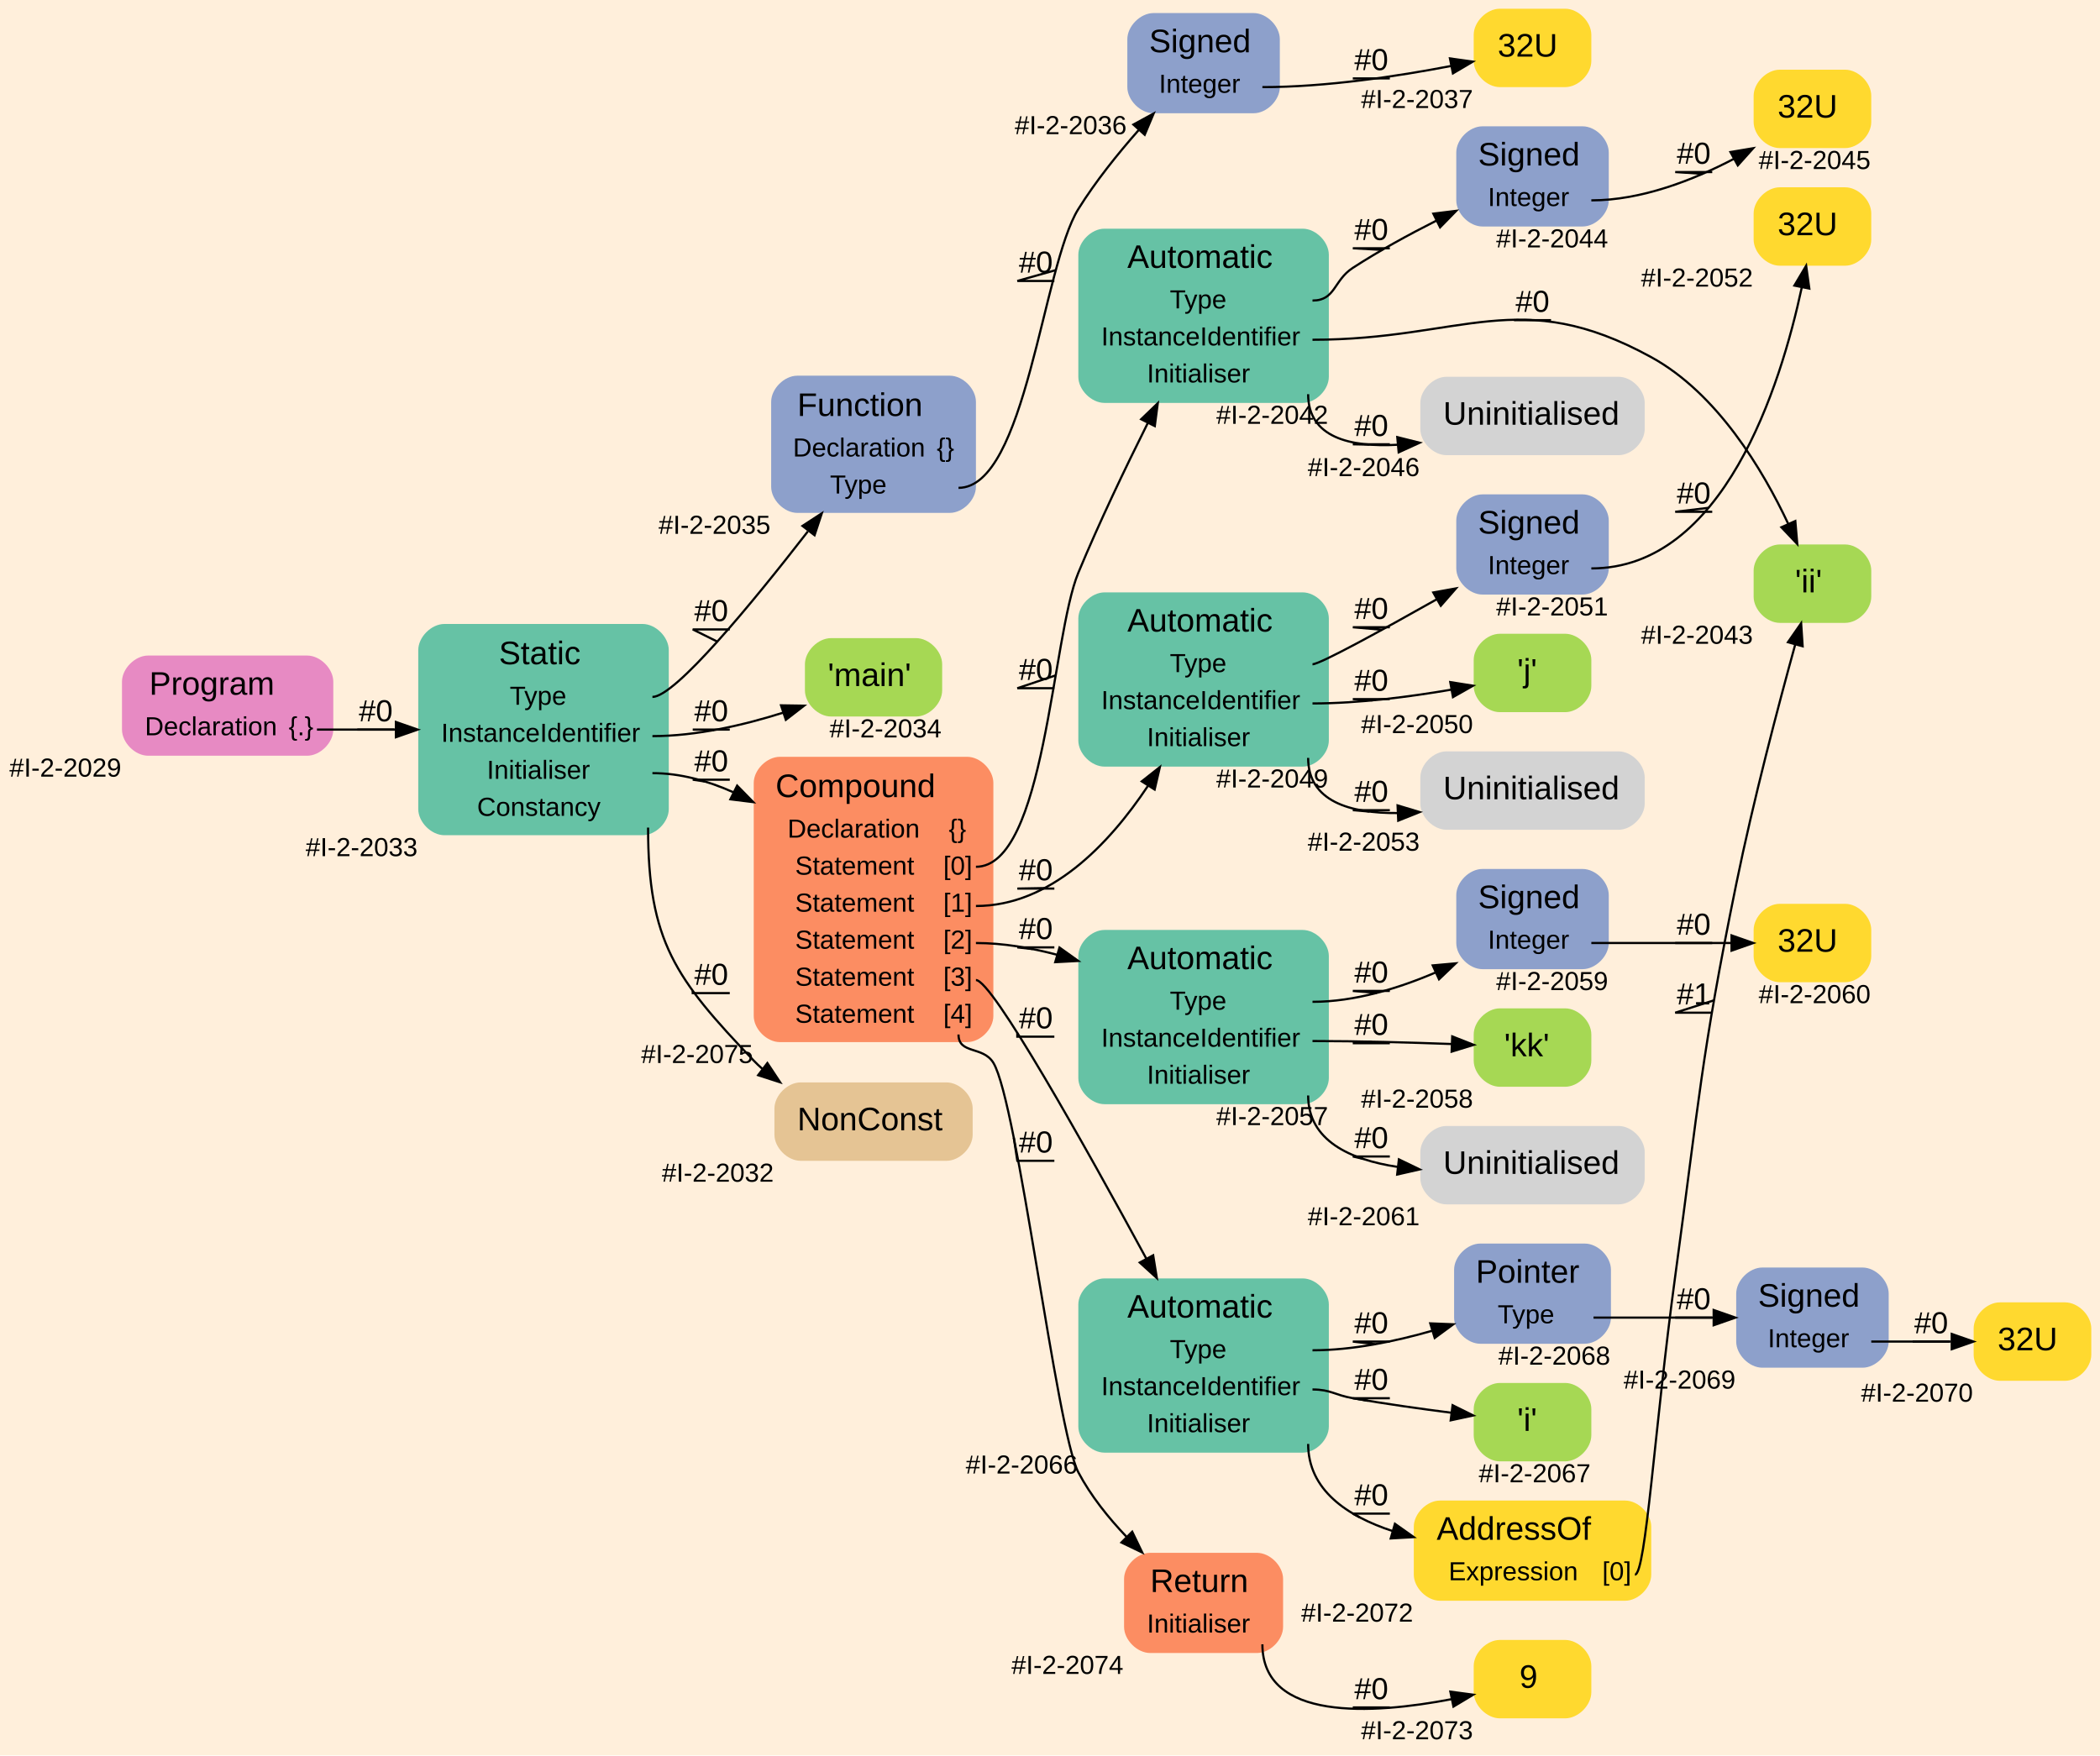
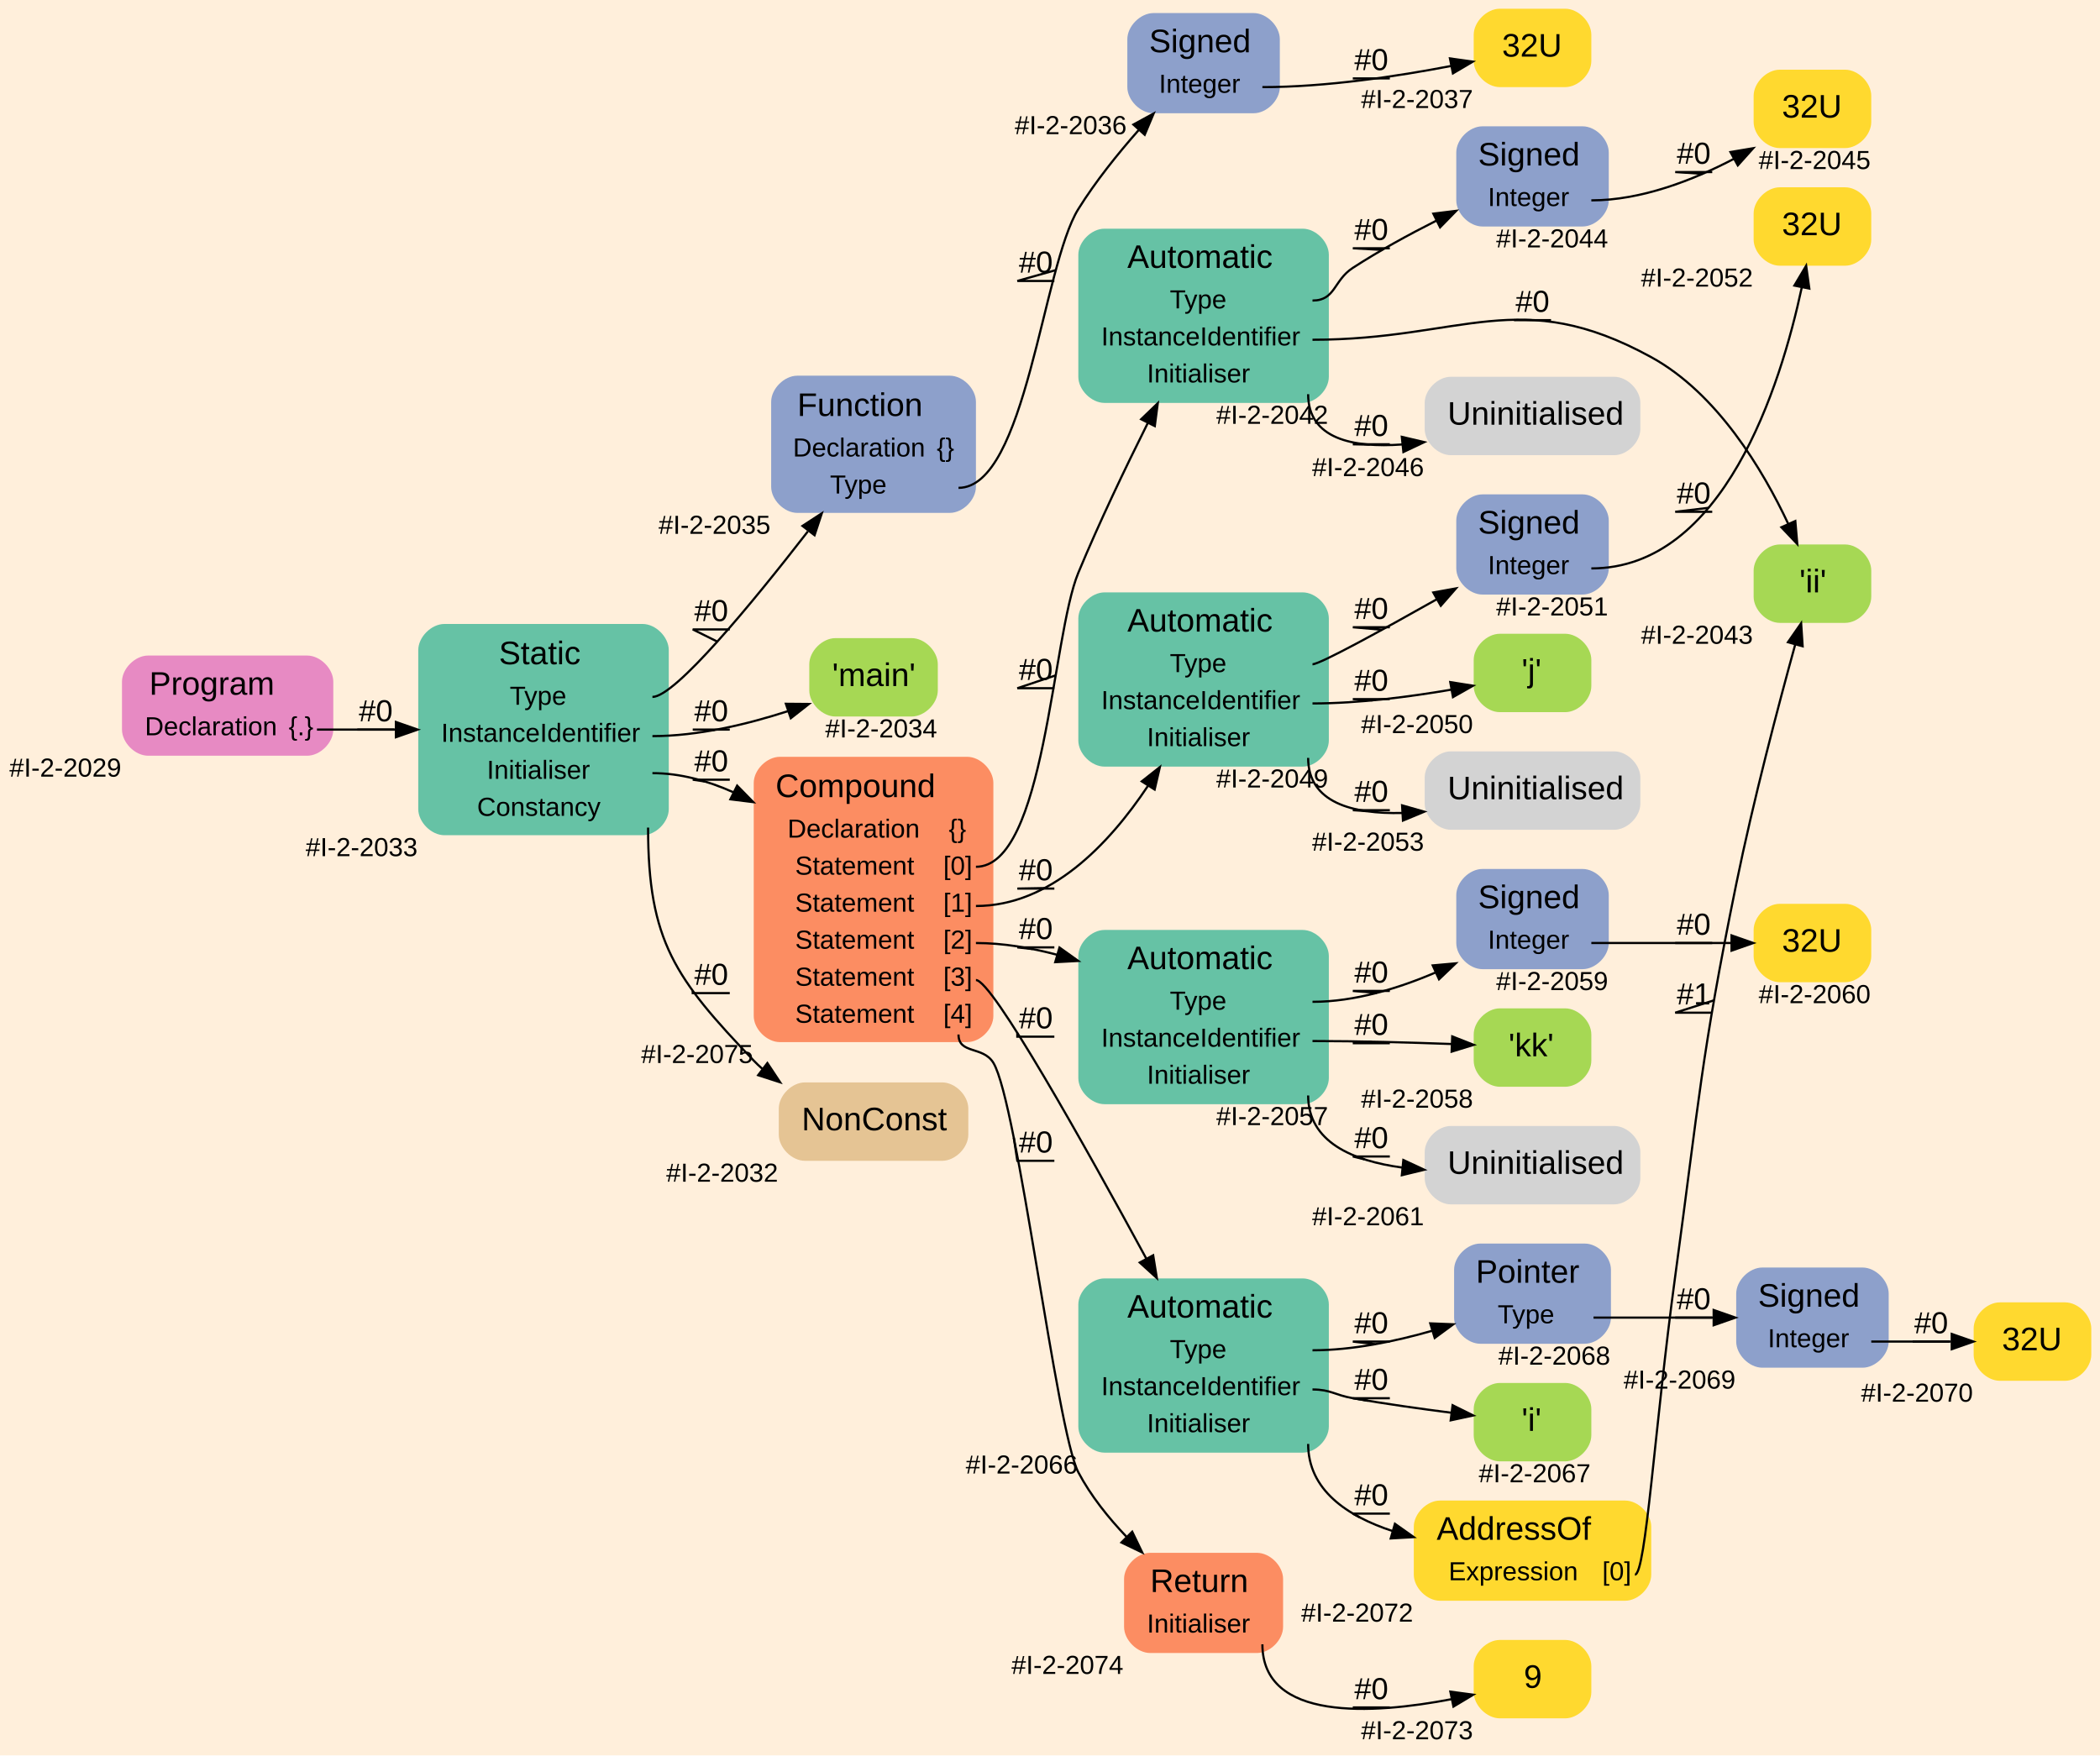
<svg xmlns="http://www.w3.org/2000/svg" width="964pt" height="806pt" viewBox="0.00 0.00 964.00 806.00">
  <g id="graph0" class="graph" transform="scale(1 1) rotate(0) translate(4 802)">
    <polygon fill="#ffefdb" stroke="transparent" points="-4,4 -4,-802 960,-802 960,4 -4,4" />
    <g id="node1" class="node">
      <path fill="#e78ac3" stroke="transparent" d="M137,-501C137,-501 64,-501 64,-501 58,-501 52,-495 52,-489 52,-489 52,-467 52,-467 52,-461 58,-455 64,-455 64,-455 137,-455 137,-455 143,-455 149,-461 149,-467 149,-467 149,-489 149,-489 149,-495 143,-501 137,-501" />
      <text text-anchor="start" x="64.5" y="-483" font-family="Arial" font-size="15.00" fill="#000000">Program</text>
      <text text-anchor="start" x="62.5" y="-464.4" font-family="Arial" font-size="12.00" fill="#000000">Declaration</text>
      <text text-anchor="start" x="128.5" y="-464.4" font-family="Arial" font-size="12.00" fill="#000000">{.}</text>
      <text text-anchor="middle" x="26" y="-445.4" font-family="Arial" font-size="12.00" fill="#000000">#I-2-2029</text>
    </g>
    <g id="node2" class="node">
      <path fill="#66c2a5" stroke="transparent" d="M291,-515.5C291,-515.5 200,-515.5 200,-515.5 194,-515.5 188,-509.5 188,-503.5 188,-503.5 188,-430.5 188,-430.5 188,-424.5 194,-418.5 200,-418.5 200,-418.5 291,-418.5 291,-418.5 297,-418.5 303,-424.5 303,-430.5 303,-430.5 303,-503.5 303,-503.5 303,-509.5 297,-515.5 291,-515.5" />
      <text text-anchor="start" x="225" y="-497" font-family="Arial" font-size="15.00" fill="#000000">Static</text>
      <text text-anchor="start" x="230" y="-478.4" font-family="Arial" font-size="12.00" fill="#000000">Type</text>
      <text text-anchor="start" x="198.5" y="-461.4" font-family="Arial" font-size="12.00" fill="#000000">InstanceIdentifier</text>
      <text text-anchor="start" x="219.5" y="-444.4" font-family="Arial" font-size="12.00" fill="#000000">Initialiser</text>
      <text text-anchor="start" x="215" y="-427.4" font-family="Arial" font-size="12.00" fill="#000000">Constancy</text>
      <text text-anchor="middle" x="162" y="-408.9" font-family="Arial" font-size="12.00" fill="#000000">#I-2-2033</text>
    </g>
    <g id="edge1" class="edge">
      <path fill="none" stroke="#000000" d="M141.5,-467C153.208,-467 165.657,-467 177.721,-467" />
      <polygon fill="#000000" stroke="#000000" points="177.739,-470.5 187.739,-467 177.739,-463.5 177.739,-470.5" />
      <text text-anchor="middle" x="168.5" y="-470.8" font-family="Arial" font-size="14.00" fill="#000000">#0</text>
      <polyline fill="none" stroke="#000000" points="177,-467 160,-467 168.333,-467 " />
    </g>
    <g id="node3" class="node">
      <path fill="#8da0cb" stroke="transparent" d="M432,-629.5C432,-629.5 362,-629.5 362,-629.5 356,-629.5 350,-623.5 350,-617.5 350,-617.5 350,-578.5 350,-578.5 350,-572.5 356,-566.5 362,-566.5 362,-566.5 432,-566.5 432,-566.5 438,-566.5 444,-572.5 444,-578.5 444,-578.5 444,-617.5 444,-617.5 444,-623.5 438,-629.5 432,-629.5" />
      <text text-anchor="start" x="362" y="-611" font-family="Arial" font-size="15.00" fill="#000000">Function</text>
      <text text-anchor="start" x="360" y="-592.4" font-family="Arial" font-size="12.00" fill="#000000">Declaration</text>
      <text text-anchor="start" x="426" y="-592.4" font-family="Arial" font-size="12.00" fill="#000000">{}</text>
      <text text-anchor="start" x="377" y="-575.4" font-family="Arial" font-size="12.00" fill="#000000">Type</text>
      <text text-anchor="middle" x="324" y="-556.9" font-family="Arial" font-size="12.00" fill="#000000">#I-2-2035</text>
    </g>
    <g id="edge2" class="edge">
      <path fill="none" stroke="#000000" d="M295.5,-482C305.861,-482 340.835,-524.456 366.849,-557.998" />
      <polygon fill="#000000" stroke="#000000" points="364.372,-560.519 373.249,-566.303 369.917,-556.245 364.372,-560.519" />
      <text text-anchor="middle" x="322.5" y="-516.8" font-family="Arial" font-size="14.00" fill="#000000">#0</text>
      <polyline fill="none" stroke="#000000" points="331,-513 314,-513 325.285,-507.399 " />
    </g>
    <g id="node6" class="node">
-       <path fill="#a6d854" stroke="transparent" d="M416.5,-509C416.5,-509 377.5,-509 377.5,-509 371.5,-509 365.5,-503 365.5,-497 365.5,-497 365.5,-485 365.5,-485 365.5,-479 371.5,-473 377.5,-473 377.5,-473 416.5,-473 416.5,-473 422.5,-473 428.5,-479 428.5,-485 428.5,-485 428.5,-497 428.5,-497 428.5,-503 422.5,-509 416.5,-509" />
-       <text text-anchor="start" x="376" y="-487" font-family="Arial" font-size="15.00" fill="#000000">'main'</text>
-       <text text-anchor="middle" x="402.5" y="-463.4" font-family="Arial" font-size="12.00" fill="#000000">#I-2-2034</text>
+       <path fill="#a6d854" stroke="transparent" d="M414.5,-509C414.5,-509 379.5,-509 379.5,-509 373.5,-509 367.5,-503 367.5,-497 367.5,-497 367.5,-485 367.5,-485 367.5,-479 373.5,-473 379.5,-473 379.5,-473 414.5,-473 414.5,-473 420.5,-473 426.5,-479 426.5,-485 426.5,-485 426.5,-497 426.5,-497 426.5,-503 420.5,-509 414.5,-509" />
+       <text text-anchor="start" x="378" y="-487" font-family="Arial" font-size="15.00" fill="#000000">'main'</text>
+       <text text-anchor="middle" x="400.5" y="-463.4" font-family="Arial" font-size="12.00" fill="#000000">#I-2-2034</text>
    </g>
    <g id="edge3" class="edge">
-       <path fill="none" stroke="#000000" d="M295.5,-464C315.655,-464 337.327,-469.033 355.449,-474.753" />
-       <polygon fill="#000000" stroke="#000000" points="354.526,-478.135 365.119,-477.974 356.738,-471.494 354.526,-478.135" />
+       <path fill="none" stroke="#000000" d="M295.5,-464C316.521,-464 339.192,-469.475 357.765,-475.495" />
+       <polygon fill="#000000" stroke="#000000" points="356.754,-478.848 367.348,-478.764 359.014,-472.223 356.754,-478.848" />
      <text text-anchor="middle" x="322.5" y="-470.8" font-family="Arial" font-size="14.00" fill="#000000">#0</text>
-       <polyline fill="none" stroke="#000000" points="331,-467 314,-467 323.841,-466.783 " />
+       <polyline fill="none" stroke="#000000" points="331,-467 314,-467 324.057,-466.822 " />
    </g>
    <g id="node7" class="node">
      <path fill="#fc8d62" stroke="transparent" d="M440,-454.5C440,-454.5 354,-454.5 354,-454.5 348,-454.5 342,-448.5 342,-442.5 342,-442.5 342,-335.5 342,-335.5 342,-329.5 348,-323.5 354,-323.5 354,-323.5 440,-323.5 440,-323.5 446,-323.5 452,-329.5 452,-335.5 452,-335.5 452,-442.5 452,-442.5 452,-448.5 446,-454.5 440,-454.5" />
      <text text-anchor="start" x="352" y="-436" font-family="Arial" font-size="15.00" fill="#000000">Compound</text>
      <text text-anchor="start" x="357.5" y="-417.4" font-family="Arial" font-size="12.00" fill="#000000">Declaration</text>
      <text text-anchor="start" x="431.5" y="-417.4" font-family="Arial" font-size="12.00" fill="#000000">{}</text>
      <text text-anchor="start" x="361" y="-400.4" font-family="Arial" font-size="12.00" fill="#000000">Statement</text>
      <text text-anchor="start" x="429" y="-400.4" font-family="Arial" font-size="12.00" fill="#000000">[0]</text>
      <text text-anchor="start" x="361" y="-383.4" font-family="Arial" font-size="12.00" fill="#000000">Statement</text>
      <text text-anchor="start" x="429" y="-383.4" font-family="Arial" font-size="12.00" fill="#000000">[1]</text>
      <text text-anchor="start" x="361" y="-366.4" font-family="Arial" font-size="12.00" fill="#000000">Statement</text>
      <text text-anchor="start" x="429" y="-366.4" font-family="Arial" font-size="12.00" fill="#000000">[2]</text>
      <text text-anchor="start" x="361" y="-349.4" font-family="Arial" font-size="12.00" fill="#000000">Statement</text>
      <text text-anchor="start" x="429" y="-349.4" font-family="Arial" font-size="12.00" fill="#000000">[3]</text>
      <text text-anchor="start" x="361" y="-332.4" font-family="Arial" font-size="12.00" fill="#000000">Statement</text>
      <text text-anchor="start" x="429" y="-332.4" font-family="Arial" font-size="12.00" fill="#000000">[4]</text>
      <text text-anchor="middle" x="316" y="-313.9" font-family="Arial" font-size="12.00" fill="#000000">#I-2-2075</text>
    </g>
    <g id="edge4" class="edge">
      <path fill="none" stroke="#000000" d="M295.5,-447C308.231,-447 320.818,-443.517 332.566,-438.259" />
      <polygon fill="#000000" stroke="#000000" points="334.384,-441.265 341.795,-433.694 331.28,-434.99 334.384,-441.265" />
      <text text-anchor="middle" x="322.5" y="-447.8" font-family="Arial" font-size="14.00" fill="#000000">#0</text>
      <polyline fill="none" stroke="#000000" points="331,-444 314,-444 319.608,-443.161 " />
    </g>
    <g id="node31" class="node">
-       <path fill="#e5c494" stroke="transparent" d="M430.5,-305C430.5,-305 363.5,-305 363.5,-305 357.5,-305 351.5,-299 351.5,-293 351.5,-293 351.5,-281 351.5,-281 351.5,-275 357.5,-269 363.5,-269 363.5,-269 430.5,-269 430.5,-269 436.5,-269 442.5,-275 442.5,-281 442.5,-281 442.5,-293 442.5,-293 442.5,-299 436.5,-305 430.5,-305" />
-       <text text-anchor="start" x="362" y="-283" font-family="Arial" font-size="15.00" fill="#000000">NonConst</text>
-       <text text-anchor="middle" x="325.5" y="-259.4" font-family="Arial" font-size="12.00" fill="#000000">#I-2-2032</text>
+       <path fill="#e5c494" stroke="transparent" d="M428.5,-305C428.5,-305 365.5,-305 365.5,-305 359.5,-305 353.5,-299 353.5,-293 353.5,-293 353.5,-281 353.5,-281 353.5,-275 359.5,-269 365.5,-269 365.5,-269 428.5,-269 428.5,-269 434.5,-269 440.5,-275 440.5,-281 440.5,-281 440.5,-293 440.5,-293 440.5,-299 434.5,-305 428.5,-305" />
+       <text text-anchor="start" x="364" y="-283" font-family="Arial" font-size="15.00" fill="#000000">NonConst</text>
+       <text text-anchor="middle" x="327.5" y="-259.4" font-family="Arial" font-size="12.00" fill="#000000">#I-2-2032</text>
    </g>
    <g id="edge5" class="edge">
      <path fill="none" stroke="#000000" d="M293.5,-422C293.5,-369.787 305.926,-352.747 342,-315 343.221,-313.722 344.514,-312.492 345.863,-311.31" />
      <polygon fill="#000000" stroke="#000000" points="348.261,-313.884 354.113,-305.052 344.031,-308.307 348.261,-313.884" />
      <text text-anchor="middle" x="322.5" y="-349.8" font-family="Arial" font-size="14.00" fill="#000000">#0</text>
      <polyline fill="none" stroke="#000000" points="331,-346 314,-346 313.987,-347.089 " />
    </g>
    <g id="node4" class="node">
      <path fill="#8da0cb" stroke="transparent" d="M571.5,-796C571.5,-796 525.5,-796 525.5,-796 519.5,-796 513.5,-790 513.5,-784 513.5,-784 513.5,-762 513.5,-762 513.5,-756 519.5,-750 525.5,-750 525.5,-750 571.5,-750 571.5,-750 577.5,-750 583.5,-756 583.5,-762 583.5,-762 583.5,-784 583.5,-784 583.5,-790 577.5,-796 571.5,-796" />
      <text text-anchor="start" x="523.5" y="-778" font-family="Arial" font-size="15.00" fill="#000000">Signed</text>
      <text text-anchor="start" x="528" y="-759.4" font-family="Arial" font-size="12.00" fill="#000000">Integer</text>
      <text text-anchor="middle" x="487.5" y="-740.4" font-family="Arial" font-size="12.00" fill="#000000">#I-2-2036</text>
    </g>
    <g id="edge6" class="edge">
      <path fill="none" stroke="#000000" d="M436,-578C466.959,-578 474.62,-679.729 491,-706 498.897,-718.664 509.104,-731.388 518.723,-742.293" />
      <polygon fill="#000000" stroke="#000000" points="516.28,-744.81 525.581,-749.885 521.475,-740.118 516.28,-744.81" />
      <text text-anchor="middle" x="471.5" y="-676.8" font-family="Arial" font-size="14.00" fill="#000000">#0</text>
      <polyline fill="none" stroke="#000000" points="480,-673 463,-673 480.672,-677.981 " />
    </g>
    <g id="node5" class="node">
      <path fill="#ffd92f" stroke="transparent" d="M714.5,-798C714.5,-798 684.5,-798 684.5,-798 678.5,-798 672.5,-792 672.5,-786 672.5,-786 672.5,-774 672.5,-774 672.5,-768 678.5,-762 684.5,-762 684.5,-762 714.5,-762 714.5,-762 720.5,-762 726.5,-768 726.5,-774 726.5,-774 726.5,-786 726.5,-786 726.5,-792 720.5,-798 714.5,-798" />
-       <text text-anchor="start" x="683.5" y="-776" font-family="Arial" font-size="15.00" fill="#000000">32U</text>
+       <text text-anchor="start" x="685.5" y="-776" font-family="Arial" font-size="15.00" fill="#000000">32U</text>
      <text text-anchor="middle" x="646.5" y="-752.4" font-family="Arial" font-size="12.00" fill="#000000">#I-2-2037</text>
    </g>
    <g id="edge7" class="edge">
      <path fill="none" stroke="#000000" d="M575.5,-762C604.813,-762 637.623,-766.987 662.127,-771.711" />
      <polygon fill="#000000" stroke="#000000" points="661.593,-775.174 672.086,-773.705 662.967,-768.31 661.593,-775.174" />
      <text text-anchor="middle" x="625.5" y="-769.8" font-family="Arial" font-size="14.00" fill="#000000">#0</text>
      <polyline fill="none" stroke="#000000" points="634,-766 617,-766 626.875,-765.892 " />
    </g>
    <g id="node8" class="node">
      <path fill="#66c2a5" stroke="transparent" d="M594,-697C594,-697 503,-697 503,-697 497,-697 491,-691 491,-685 491,-685 491,-629 491,-629 491,-623 497,-617 503,-617 503,-617 594,-617 594,-617 600,-617 606,-623 606,-629 606,-629 606,-685 606,-685 606,-691 600,-697 594,-697" />
      <text text-anchor="start" x="513.5" y="-679" font-family="Arial" font-size="15.00" fill="#000000">Automatic</text>
      <text text-anchor="start" x="533" y="-660.4" font-family="Arial" font-size="12.00" fill="#000000">Type</text>
      <text text-anchor="start" x="501.5" y="-643.4" font-family="Arial" font-size="12.00" fill="#000000">InstanceIdentifier</text>
      <text text-anchor="start" x="522.5" y="-626.4" font-family="Arial" font-size="12.00" fill="#000000">Initialiser</text>
      <text text-anchor="middle" x="580" y="-607.4" font-family="Arial" font-size="12.00" fill="#000000">#I-2-2042</text>
    </g>
    <g id="edge8" class="edge">
      <path fill="none" stroke="#000000" d="M444,-404C475.766,-404 478.799,-509.671 491,-539 500.569,-562.002 512.451,-586.878 522.926,-607.832" />
      <polygon fill="#000000" stroke="#000000" points="519.848,-609.501 527.472,-616.858 526.1,-606.352 519.848,-609.501" />
      <text text-anchor="middle" x="471.5" y="-489.8" font-family="Arial" font-size="14.00" fill="#000000">#0</text>
      <polyline fill="none" stroke="#000000" points="480,-486 463,-486 480.612,-491.901 " />
    </g>
    <g id="node13" class="node">
      <path fill="#66c2a5" stroke="transparent" d="M594,-530C594,-530 503,-530 503,-530 497,-530 491,-524 491,-518 491,-518 491,-462 491,-462 491,-456 497,-450 503,-450 503,-450 594,-450 594,-450 600,-450 606,-456 606,-462 606,-462 606,-518 606,-518 606,-524 600,-530 594,-530" />
      <text text-anchor="start" x="513.5" y="-512" font-family="Arial" font-size="15.00" fill="#000000">Automatic</text>
      <text text-anchor="start" x="533" y="-493.4" font-family="Arial" font-size="12.00" fill="#000000">Type</text>
      <text text-anchor="start" x="501.5" y="-476.4" font-family="Arial" font-size="12.00" fill="#000000">InstanceIdentifier</text>
      <text text-anchor="start" x="522.5" y="-459.4" font-family="Arial" font-size="12.00" fill="#000000">Initialiser</text>
      <text text-anchor="middle" x="580" y="-440.4" font-family="Arial" font-size="12.00" fill="#000000">#I-2-2049</text>
    </g>
    <g id="edge9" class="edge">
      <path fill="none" stroke="#000000" d="M444,-386C478.067,-386 504.957,-414.111 522.925,-441.104" />
      <polygon fill="#000000" stroke="#000000" points="520.127,-443.226 528.443,-449.791 526.036,-439.473 520.127,-443.226" />
      <text text-anchor="middle" x="471.5" y="-397.8" font-family="Arial" font-size="14.00" fill="#000000">#0</text>
      <polyline fill="none" stroke="#000000" points="480,-394 463,-394 475.496,-394.227 " />
    </g>
    <g id="node18" class="node">
      <path fill="#66c2a5" stroke="transparent" d="M594,-375C594,-375 503,-375 503,-375 497,-375 491,-369 491,-363 491,-363 491,-307 491,-307 491,-301 497,-295 503,-295 503,-295 594,-295 594,-295 600,-295 606,-301 606,-307 606,-307 606,-363 606,-363 606,-369 600,-375 594,-375" />
      <text text-anchor="start" x="513.5" y="-357" font-family="Arial" font-size="15.00" fill="#000000">Automatic</text>
      <text text-anchor="start" x="533" y="-338.4" font-family="Arial" font-size="12.00" fill="#000000">Type</text>
      <text text-anchor="start" x="501.5" y="-321.4" font-family="Arial" font-size="12.00" fill="#000000">InstanceIdentifier</text>
      <text text-anchor="start" x="522.5" y="-304.4" font-family="Arial" font-size="12.00" fill="#000000">Initialiser</text>
      <text text-anchor="middle" x="580" y="-285.4" font-family="Arial" font-size="12.00" fill="#000000">#I-2-2057</text>
    </g>
    <g id="edge10" class="edge">
      <path fill="none" stroke="#000000" d="M444,-369C456.344,-369 469.124,-366.828 481.331,-363.582" />
      <polygon fill="#000000" stroke="#000000" points="482.358,-366.928 490.978,-360.769 480.399,-360.208 482.358,-366.928" />
      <text text-anchor="middle" x="471.5" y="-370.8" font-family="Arial" font-size="14.00" fill="#000000">#0</text>
      <polyline fill="none" stroke="#000000" points="480,-367 463,-367 470.042,-366.219 " />
    </g>
    <g id="node23" class="node">
      <path fill="#66c2a5" stroke="transparent" d="M594,-215C594,-215 503,-215 503,-215 497,-215 491,-209 491,-203 491,-203 491,-147 491,-147 491,-141 497,-135 503,-135 503,-135 594,-135 594,-135 600,-135 606,-141 606,-147 606,-147 606,-203 606,-203 606,-209 600,-215 594,-215" />
      <text text-anchor="start" x="513.5" y="-197" font-family="Arial" font-size="15.00" fill="#000000">Automatic</text>
      <text text-anchor="start" x="533" y="-178.4" font-family="Arial" font-size="12.00" fill="#000000">Type</text>
      <text text-anchor="start" x="501.5" y="-161.4" font-family="Arial" font-size="12.00" fill="#000000">InstanceIdentifier</text>
      <text text-anchor="start" x="522.5" y="-144.4" font-family="Arial" font-size="12.00" fill="#000000">Initialiser</text>
      <text text-anchor="middle" x="465" y="-125.4" font-family="Arial" font-size="12.00" fill="#000000">#I-2-2066</text>
    </g>
    <g id="edge11" class="edge">
      <path fill="none" stroke="#000000" d="M444,-352C451.464,-352 493.812,-276.388 522.255,-224.003" />
      <polygon fill="#000000" stroke="#000000" points="525.358,-225.624 527.043,-215.164 519.203,-222.29 525.358,-225.624" />
      <text text-anchor="middle" x="471.5" y="-329.8" font-family="Arial" font-size="14.00" fill="#000000">#0</text>
      <polyline fill="none" stroke="#000000" points="480,-326 463,-326 462.992,-327.777 " />
    </g>
    <g id="node29" class="node">
      <path fill="#fc8d62" stroke="transparent" d="M573,-89C573,-89 524,-89 524,-89 518,-89 512,-83 512,-77 512,-77 512,-55 512,-55 512,-49 518,-43 524,-43 524,-43 573,-43 573,-43 579,-43 585,-49 585,-55 585,-55 585,-77 585,-77 585,-83 579,-89 573,-89" />
      <text text-anchor="start" x="524" y="-71" font-family="Arial" font-size="15.00" fill="#000000">Return</text>
      <text text-anchor="start" x="522.5" y="-52.4" font-family="Arial" font-size="12.00" fill="#000000">Initialiser</text>
      <text text-anchor="middle" x="486" y="-33.4" font-family="Arial" font-size="12.00" fill="#000000">#I-2-2074</text>
    </g>
    <g id="edge12" class="edge">
      <path fill="none" stroke="#000000" d="M436,-327C436,-317.837 447.238,-321.828 452,-314 463.087,-295.774 481.067,-144.88 491,-126 496.668,-115.227 504.846,-105.037 513.264,-96.217" />
      <polygon fill="#000000" stroke="#000000" points="515.74,-98.691 520.341,-89.147 510.793,-93.738 515.74,-98.691" />
      <text text-anchor="middle" x="471.5" y="-272.8" font-family="Arial" font-size="14.00" fill="#000000">#0</text>
      <polyline fill="none" stroke="#000000" points="480,-269 463,-269 461.369,-279.616 " />
    </g>
    <g id="node9" class="node">
      <path fill="#8da0cb" stroke="transparent" d="M722.5,-744C722.5,-744 676.5,-744 676.5,-744 670.5,-744 664.5,-738 664.5,-732 664.5,-732 664.5,-710 664.5,-710 664.5,-704 670.5,-698 676.5,-698 676.5,-698 722.5,-698 722.5,-698 728.5,-698 734.5,-704 734.5,-710 734.5,-710 734.5,-732 734.5,-732 734.5,-738 728.5,-744 722.5,-744" />
      <text text-anchor="start" x="674.5" y="-726" font-family="Arial" font-size="15.00" fill="#000000">Signed</text>
      <text text-anchor="start" x="679" y="-707.4" font-family="Arial" font-size="12.00" fill="#000000">Integer</text>
      <text text-anchor="middle" x="708.5" y="-688.4" font-family="Arial" font-size="12.00" fill="#000000">#I-2-2044</text>
    </g>
    <g id="edge13" class="edge">
      <path fill="none" stroke="#000000" d="M598.5,-664C609.085,-664 608.123,-673.234 617,-679 629.039,-686.82 642.72,-694.296 655.432,-700.716" />
      <polygon fill="#000000" stroke="#000000" points="653.965,-703.895 664.479,-705.194 657.07,-697.622 653.965,-703.895" />
      <text text-anchor="middle" x="625.5" y="-691.8" font-family="Arial" font-size="14.00" fill="#000000">#0</text>
      <polyline fill="none" stroke="#000000" points="634,-688 617,-688 630.494,-687.265 " />
    </g>
    <g id="node11" class="node">
      <path fill="#a6d854" stroke="transparent" d="M843,-552C843,-552 813,-552 813,-552 807,-552 801,-546 801,-540 801,-540 801,-528 801,-528 801,-522 807,-516 813,-516 813,-516 843,-516 843,-516 849,-516 855,-522 855,-528 855,-528 855,-540 855,-540 855,-546 849,-552 843,-552" />
-       <text text-anchor="start" x="820" y="-530" font-family="Arial" font-size="15.00" fill="#000000">'ii'</text>
+       <text text-anchor="start" x="822" y="-530" font-family="Arial" font-size="15.00" fill="#000000">'ii'</text>
      <text text-anchor="middle" x="775" y="-506.4" font-family="Arial" font-size="12.00" fill="#000000">#I-2-2043</text>
    </g>
    <g id="edge14" class="edge">
      <path fill="none" stroke="#000000" d="M598.5,-646C667.702,-646 693.332,-671.292 754,-638 784.356,-621.342 805.225,-586.273 816.878,-561.474" />
      <polygon fill="#000000" stroke="#000000" points="820.134,-562.765 821.032,-552.208 813.747,-559.901 820.134,-562.765" />
      <text text-anchor="middle" x="699.5" y="-658.8" font-family="Arial" font-size="14.00" fill="#000000">#0</text>
      <polyline fill="none" stroke="#000000" points="708,-655 691,-655 699.054,-655.062 " />
    </g>
    <g id="node12" class="node">
-       <path fill="#d3d3d3" stroke="transparent" d="M739,-629C739,-629 660,-629 660,-629 654,-629 648,-623 648,-617 648,-617 648,-605 648,-605 648,-599 654,-593 660,-593 660,-593 739,-593 739,-593 745,-593 751,-599 751,-605 751,-605 751,-617 751,-617 751,-623 745,-629 739,-629" />
-       <text text-anchor="start" x="658.5" y="-607" font-family="Arial" font-size="15.00" fill="#000000">Uninitialised</text>
-       <text text-anchor="middle" x="622" y="-583.4" font-family="Arial" font-size="12.00" fill="#000000">#I-2-2046</text>
+       <path fill="#d3d3d3" stroke="transparent" d="M737,-629C737,-629 662,-629 662,-629 656,-629 650,-623 650,-617 650,-617 650,-605 650,-605 650,-599 656,-593 662,-593 662,-593 737,-593 737,-593 743,-593 749,-599 749,-605 749,-605 749,-617 749,-617 749,-623 743,-629 737,-629" />
+       <text text-anchor="start" x="660.5" y="-607" font-family="Arial" font-size="15.00" fill="#000000">Uninitialised</text>
+       <text text-anchor="middle" x="624" y="-583.4" font-family="Arial" font-size="12.00" fill="#000000">#I-2-2046</text>
    </g>
    <g id="edge15" class="edge">
-       <path fill="none" stroke="#000000" d="M596.5,-621C596.5,-601.136 615.713,-596.565 637.544,-597.782" />
-       <polygon fill="#000000" stroke="#000000" points="637.42,-601.285 647.698,-598.715 638.06,-594.315 637.42,-601.285" />
+       <path fill="none" stroke="#000000" d="M596.5,-621C596.5,-600.498 616.966,-596.287 639.652,-597.917" />
+       <polygon fill="#000000" stroke="#000000" points="639.498,-601.42 649.81,-598.99 640.233,-594.459 639.498,-601.42" />
      <text text-anchor="middle" x="625.5" y="-601.8" font-family="Arial" font-size="14.00" fill="#000000">#0</text>
-       <polyline fill="none" stroke="#000000" points="634,-598 617,-598 624.704,-597.837 " />
+       <polyline fill="none" stroke="#000000" points="634,-598 617,-598 624.787,-597.83 " />
    </g>
    <g id="node10" class="node">
      <path fill="#ffd92f" stroke="transparent" d="M843,-770C843,-770 813,-770 813,-770 807,-770 801,-764 801,-758 801,-758 801,-746 801,-746 801,-740 807,-734 813,-734 813,-734 843,-734 843,-734 849,-734 855,-740 855,-746 855,-746 855,-758 855,-758 855,-764 849,-770 843,-770" />
-       <text text-anchor="start" x="812" y="-748" font-family="Arial" font-size="15.00" fill="#000000">32U</text>
+       <text text-anchor="start" x="814" y="-748" font-family="Arial" font-size="15.00" fill="#000000">32U</text>
      <text text-anchor="middle" x="829" y="-724.4" font-family="Arial" font-size="12.00" fill="#000000">#I-2-2045</text>
    </g>
    <g id="edge16" class="edge">
      <path fill="none" stroke="#000000" d="M726.5,-710C749.444,-710 773.241,-719.277 792.021,-729.11" />
      <polygon fill="#000000" stroke="#000000" points="790.362,-732.193 800.811,-733.944 793.735,-726.059 790.362,-732.193" />
      <text text-anchor="middle" x="773.5" y="-726.8" font-family="Arial" font-size="14.00" fill="#000000">#0</text>
      <polyline fill="none" stroke="#000000" points="782,-723 765,-723 777.577,-722.188 " />
    </g>
    <g id="node14" class="node">
      <path fill="#8da0cb" stroke="transparent" d="M722.5,-575C722.5,-575 676.5,-575 676.5,-575 670.5,-575 664.5,-569 664.5,-563 664.5,-563 664.5,-541 664.5,-541 664.5,-535 670.5,-529 676.5,-529 676.5,-529 722.5,-529 722.5,-529 728.5,-529 734.5,-535 734.5,-541 734.5,-541 734.5,-563 734.5,-563 734.5,-569 728.5,-575 722.5,-575" />
      <text text-anchor="start" x="674.5" y="-557" font-family="Arial" font-size="15.00" fill="#000000">Signed</text>
      <text text-anchor="start" x="679" y="-538.4" font-family="Arial" font-size="12.00" fill="#000000">Integer</text>
      <text text-anchor="middle" x="708.5" y="-519.4" font-family="Arial" font-size="12.00" fill="#000000">#I-2-2051</text>
    </g>
    <g id="edge17" class="edge">
      <path fill="none" stroke="#000000" d="M598.5,-497C601.871,-497 629.803,-512.312 655.439,-526.778" />
      <polygon fill="#000000" stroke="#000000" points="653.94,-529.951 664.367,-531.832 657.389,-523.86 653.94,-529.951" />
      <text text-anchor="middle" x="625.5" y="-517.8" font-family="Arial" font-size="14.00" fill="#000000">#0</text>
      <polyline fill="none" stroke="#000000" points="634,-514 617,-514 630.411,-512.835 " />
    </g>
    <g id="node16" class="node">
      <path fill="#a6d854" stroke="transparent" d="M714.5,-511C714.5,-511 684.5,-511 684.5,-511 678.5,-511 672.5,-505 672.5,-499 672.5,-499 672.5,-487 672.5,-487 672.5,-481 678.5,-475 684.5,-475 684.5,-475 714.5,-475 714.5,-475 720.5,-475 726.5,-481 726.5,-487 726.5,-487 726.5,-499 726.5,-499 726.5,-505 720.5,-511 714.5,-511" />
-       <text text-anchor="start" x="692.5" y="-489" font-family="Arial" font-size="15.00" fill="#000000">'j'</text>
+       <text text-anchor="start" x="694.5" y="-489" font-family="Arial" font-size="15.00" fill="#000000">'j'</text>
      <text text-anchor="middle" x="646.5" y="-465.4" font-family="Arial" font-size="12.00" fill="#000000">#I-2-2050</text>
    </g>
    <g id="edge18" class="edge">
      <path fill="none" stroke="#000000" d="M598.5,-479C619.71,-479 643.189,-482.067 662.169,-485.329" />
      <polygon fill="#000000" stroke="#000000" points="661.743,-488.809 672.207,-487.144 662.989,-481.921 661.743,-488.809" />
      <text text-anchor="middle" x="625.5" y="-484.8" font-family="Arial" font-size="14.00" fill="#000000">#0</text>
      <polyline fill="none" stroke="#000000" points="634,-481 617,-481 626.047,-480.422 " />
    </g>
    <g id="node17" class="node">
-       <path fill="#d3d3d3" stroke="transparent" d="M739,-457C739,-457 660,-457 660,-457 654,-457 648,-451 648,-445 648,-445 648,-433 648,-433 648,-427 654,-421 660,-421 660,-421 739,-421 739,-421 745,-421 751,-427 751,-433 751,-433 751,-445 751,-445 751,-451 745,-457 739,-457" />
-       <text text-anchor="start" x="658.5" y="-435" font-family="Arial" font-size="15.00" fill="#000000">Uninitialised</text>
-       <text text-anchor="middle" x="622" y="-411.4" font-family="Arial" font-size="12.00" fill="#000000">#I-2-2053</text>
+       <path fill="#d3d3d3" stroke="transparent" d="M737,-457C737,-457 662,-457 662,-457 656,-457 650,-451 650,-445 650,-445 650,-433 650,-433 650,-427 656,-421 662,-421 662,-421 737,-421 737,-421 743,-421 749,-427 749,-433 749,-433 749,-445 749,-445 749,-451 743,-457 737,-457" />
+       <text text-anchor="start" x="660.5" y="-435" font-family="Arial" font-size="15.00" fill="#000000">Uninitialised</text>
+       <text text-anchor="middle" x="624" y="-411.4" font-family="Arial" font-size="12.00" fill="#000000">#I-2-2053</text>
    </g>
    <g id="edge19" class="edge">
-       <path fill="none" stroke="#000000" d="M596.5,-454C596.5,-434.02 615.713,-428.501 637.544,-428.678" />
-       <polygon fill="#000000" stroke="#000000" points="637.553,-432.182 647.698,-429.129 637.863,-425.189 637.553,-432.182" />
+       <path fill="none" stroke="#000000" d="M596.5,-454C596.5,-433.379 616.966,-428.161 639.652,-428.712" />
+       <polygon fill="#000000" stroke="#000000" points="639.623,-432.216 649.81,-429.305 640.031,-425.228 639.623,-432.216" />
      <text text-anchor="middle" x="625.5" y="-433.8" font-family="Arial" font-size="14.00" fill="#000000">#0</text>
-       <polyline fill="none" stroke="#000000" points="634,-430 617,-430 624.704,-429.349 " />
+       <polyline fill="none" stroke="#000000" points="634,-430 617,-430 623.219,-429.549 " />
    </g>
    <g id="node15" class="node">
      <path fill="#ffd92f" stroke="transparent" d="M843,-716C843,-716 813,-716 813,-716 807,-716 801,-710 801,-704 801,-704 801,-692 801,-692 801,-686 807,-680 813,-680 813,-680 843,-680 843,-680 849,-680 855,-686 855,-692 855,-692 855,-704 855,-704 855,-710 849,-716 843,-716" />
-       <text text-anchor="start" x="812" y="-694" font-family="Arial" font-size="15.00" fill="#000000">32U</text>
+       <text text-anchor="start" x="814" y="-694" font-family="Arial" font-size="15.00" fill="#000000">32U</text>
      <text text-anchor="middle" x="775" y="-670.4" font-family="Arial" font-size="12.00" fill="#000000">#I-2-2052</text>
    </g>
    <g id="edge20" class="edge">
      <path fill="none" stroke="#000000" d="M726.5,-541C787.197,-541 813.379,-624.78 823.083,-669.937" />
      <polygon fill="#000000" stroke="#000000" points="819.702,-670.878 825.108,-679.99 826.564,-669.496 819.702,-670.878" />
      <text text-anchor="middle" x="773.5" y="-570.8" font-family="Arial" font-size="14.00" fill="#000000">#0</text>
      <polyline fill="none" stroke="#000000" points="782,-567 765,-567 780.294,-568.827 " />
    </g>
    <g id="node19" class="node">
      <path fill="#8da0cb" stroke="transparent" d="M722.5,-403C722.5,-403 676.5,-403 676.5,-403 670.5,-403 664.5,-397 664.5,-391 664.5,-391 664.5,-369 664.5,-369 664.5,-363 670.5,-357 676.5,-357 676.5,-357 722.5,-357 722.5,-357 728.5,-357 734.5,-363 734.5,-369 734.5,-369 734.5,-391 734.5,-391 734.5,-397 728.5,-403 722.5,-403" />
      <text text-anchor="start" x="674.5" y="-385" font-family="Arial" font-size="15.00" fill="#000000">Signed</text>
      <text text-anchor="start" x="679" y="-366.4" font-family="Arial" font-size="12.00" fill="#000000">Integer</text>
      <text text-anchor="middle" x="708.5" y="-347.4" font-family="Arial" font-size="12.00" fill="#000000">#I-2-2059</text>
    </g>
    <g id="edge21" class="edge">
      <path fill="none" stroke="#000000" d="M598.5,-342C617.785,-342 637.891,-348.144 655.04,-355.491" />
      <polygon fill="#000000" stroke="#000000" points="653.686,-358.72 664.239,-359.665 656.579,-352.346 653.686,-358.72" />
      <text text-anchor="middle" x="625.5" y="-350.8" font-family="Arial" font-size="14.00" fill="#000000">#0</text>
      <polyline fill="none" stroke="#000000" points="634,-347 617,-347 628.02,-346.106 " />
    </g>
    <g id="node21" class="node">
      <path fill="#a6d854" stroke="transparent" d="M714.5,-339C714.5,-339 684.5,-339 684.5,-339 678.5,-339 672.5,-333 672.5,-327 672.5,-327 672.5,-315 672.5,-315 672.5,-309 678.5,-303 684.5,-303 684.5,-303 714.5,-303 714.5,-303 720.5,-303 726.5,-309 726.5,-315 726.5,-315 726.5,-327 726.5,-327 726.5,-333 720.5,-339 714.5,-339" />
-       <text text-anchor="start" x="686.5" y="-317" font-family="Arial" font-size="15.00" fill="#000000">'kk'</text>
+       <text text-anchor="start" x="688.5" y="-317" font-family="Arial" font-size="15.00" fill="#000000">'kk'</text>
      <text text-anchor="middle" x="646.5" y="-293.4" font-family="Arial" font-size="12.00" fill="#000000">#I-2-2058</text>
    </g>
    <g id="edge22" class="edge">
      <path fill="none" stroke="#000000" d="M598.5,-324C619.666,-324 643.316,-323.334 662.407,-322.629" />
      <polygon fill="#000000" stroke="#000000" points="662.643,-326.123 672.499,-322.238 662.371,-319.128 662.643,-326.123" />
      <text text-anchor="middle" x="625.5" y="-326.8" font-family="Arial" font-size="14.00" fill="#000000">#0</text>
      <polyline fill="none" stroke="#000000" points="634,-323 617,-323 625.57,-323.702 " />
    </g>
    <g id="node22" class="node">
-       <path fill="#d3d3d3" stroke="transparent" d="M739,-285C739,-285 660,-285 660,-285 654,-285 648,-279 648,-273 648,-273 648,-261 648,-261 648,-255 654,-249 660,-249 660,-249 739,-249 739,-249 745,-249 751,-255 751,-261 751,-261 751,-273 751,-273 751,-279 745,-285 739,-285" />
-       <text text-anchor="start" x="658.5" y="-263" font-family="Arial" font-size="15.00" fill="#000000">Uninitialised</text>
-       <text text-anchor="middle" x="622" y="-239.4" font-family="Arial" font-size="12.00" fill="#000000">#I-2-2061</text>
+       <path fill="#d3d3d3" stroke="transparent" d="M737,-285C737,-285 662,-285 662,-285 656,-285 650,-279 650,-273 650,-273 650,-261 650,-261 650,-255 656,-249 662,-249 662,-249 737,-249 737,-249 743,-249 749,-255 749,-261 749,-261 749,-273 749,-273 749,-279 743,-285 737,-285" />
+       <text text-anchor="start" x="660.5" y="-263" font-family="Arial" font-size="15.00" fill="#000000">Uninitialised</text>
+       <text text-anchor="middle" x="624" y="-239.4" font-family="Arial" font-size="12.00" fill="#000000">#I-2-2061</text>
    </g>
    <g id="edge23" class="edge">
-       <path fill="none" stroke="#000000" d="M596.5,-299C596.5,-278.296 615.713,-269.507 637.544,-266.203" />
-       <polygon fill="#000000" stroke="#000000" points="638.158,-269.656 647.698,-265.048 637.367,-262.701 638.158,-269.656" />
+       <path fill="none" stroke="#000000" d="M596.5,-299C596.5,-277.632 616.966,-268.956 639.652,-265.902" />
+       <polygon fill="#000000" stroke="#000000" points="640.205,-269.364 649.81,-264.892 639.513,-262.398 640.205,-269.364" />
      <text text-anchor="middle" x="625.5" y="-274.8" font-family="Arial" font-size="14.00" fill="#000000">#0</text>
-       <polyline fill="none" stroke="#000000" points="634,-271 617,-271 621.693,-269.886 " />
+       <polyline fill="none" stroke="#000000" points="634,-271 617,-271 622.386,-269.658 " />
    </g>
    <g id="node20" class="node">
      <path fill="#ffd92f" stroke="transparent" d="M843,-387C843,-387 813,-387 813,-387 807,-387 801,-381 801,-375 801,-375 801,-363 801,-363 801,-357 807,-351 813,-351 813,-351 843,-351 843,-351 849,-351 855,-357 855,-363 855,-363 855,-375 855,-375 855,-381 849,-387 843,-387" />
-       <text text-anchor="start" x="812" y="-365" font-family="Arial" font-size="15.00" fill="#000000">32U</text>
+       <text text-anchor="start" x="814" y="-365" font-family="Arial" font-size="15.00" fill="#000000">32U</text>
      <text text-anchor="middle" x="829" y="-341.4" font-family="Arial" font-size="12.00" fill="#000000">#I-2-2060</text>
    </g>
    <g id="edge24" class="edge">
      <path fill="none" stroke="#000000" d="M726.5,-369C747.761,-369 771.528,-369 790.716,-369" />
      <polygon fill="#000000" stroke="#000000" points="790.859,-372.5 800.859,-369 790.859,-365.5 790.859,-372.5" />
      <text text-anchor="middle" x="773.5" y="-372.8" font-family="Arial" font-size="14.00" fill="#000000">#0</text>
      <polyline fill="none" stroke="#000000" points="782,-369 765,-369 773.597,-369 " />
    </g>
    <g id="node24" class="node">
      <path fill="#8da0cb" stroke="transparent" d="M723.5,-231C723.5,-231 675.5,-231 675.5,-231 669.5,-231 663.5,-225 663.5,-219 663.5,-219 663.5,-197 663.5,-197 663.5,-191 669.5,-185 675.5,-185 675.5,-185 723.5,-185 723.5,-185 729.5,-185 735.5,-191 735.5,-197 735.5,-197 735.5,-219 735.5,-219 735.5,-225 729.5,-231 723.5,-231" />
      <text text-anchor="start" x="673.5" y="-213" font-family="Arial" font-size="15.00" fill="#000000">Pointer</text>
      <text text-anchor="start" x="683.5" y="-194.4" font-family="Arial" font-size="12.00" fill="#000000">Type</text>
      <text text-anchor="middle" x="709.5" y="-175.4" font-family="Arial" font-size="12.00" fill="#000000">#I-2-2068</text>
    </g>
    <g id="edge25" class="edge">
      <path fill="none" stroke="#000000" d="M598.5,-182C616.814,-182 636.424,-186.059 653.446,-190.969" />
      <polygon fill="#000000" stroke="#000000" points="652.553,-194.356 663.139,-193.935 654.601,-187.662 652.553,-194.356" />
      <text text-anchor="middle" x="625.5" y="-189.8" font-family="Arial" font-size="14.00" fill="#000000">#0</text>
      <polyline fill="none" stroke="#000000" points="634,-186 617,-186 627.331,-184.798 " />
    </g>
    <g id="node27" class="node">
      <path fill="#a6d854" stroke="transparent" d="M714.5,-167C714.5,-167 684.5,-167 684.5,-167 678.5,-167 672.5,-161 672.5,-155 672.5,-155 672.5,-143 672.5,-143 672.5,-137 678.5,-131 684.5,-131 684.5,-131 714.5,-131 714.5,-131 720.5,-131 726.5,-137 726.5,-143 726.5,-143 726.5,-155 726.5,-155 726.5,-161 720.5,-167 714.5,-167" />
-       <text text-anchor="start" x="692.5" y="-145" font-family="Arial" font-size="15.00" fill="#000000">'i'</text>
+       <text text-anchor="start" x="694.5" y="-145" font-family="Arial" font-size="15.00" fill="#000000">'i'</text>
      <text text-anchor="middle" x="700.5" y="-121.4" font-family="Arial" font-size="12.00" fill="#000000">#I-2-2067</text>
    </g>
    <g id="edge26" class="edge">
      <path fill="none" stroke="#000000" d="M598.5,-164C606.912,-164 608.713,-161.446 617,-160 631.776,-157.422 648.134,-155.126 662.361,-153.307" />
      <polygon fill="#000000" stroke="#000000" points="662.801,-156.78 672.291,-152.07 661.935,-149.833 662.801,-156.78" />
      <text text-anchor="middle" x="625.5" y="-163.8" font-family="Arial" font-size="14.00" fill="#000000">#0</text>
      <polyline fill="none" stroke="#000000" points="634,-160 617,-160 624.028,-158.813 " />
    </g>
    <g id="node28" class="node">
      <path fill="#ffd92f" stroke="transparent" d="M742,-113C742,-113 657,-113 657,-113 651,-113 645,-107 645,-101 645,-101 645,-79 645,-79 645,-73 651,-67 657,-67 657,-67 742,-67 742,-67 748,-67 754,-73 754,-79 754,-79 754,-101 754,-101 754,-107 748,-113 742,-113" />
      <text text-anchor="start" x="655.5" y="-95" font-family="Arial" font-size="15.00" fill="#000000">AddressOf</text>
      <text text-anchor="start" x="661" y="-76.4" font-family="Arial" font-size="12.00" fill="#000000">Expression</text>
      <text text-anchor="start" x="731.5" y="-76.4" font-family="Arial" font-size="12.00" fill="#000000">[0]</text>
      <text text-anchor="middle" x="619" y="-57.4" font-family="Arial" font-size="12.00" fill="#000000">#I-2-2072</text>
    </g>
    <g id="edge27" class="edge">
      <path fill="none" stroke="#000000" d="M596.5,-139C596.5,-117.878 614.381,-105.851 635.243,-99.006" />
      <polygon fill="#000000" stroke="#000000" points="636.337,-102.334 644.984,-96.212 634.407,-95.605 636.337,-102.334" />
      <text text-anchor="middle" x="625.5" y="-110.8" font-family="Arial" font-size="14.00" fill="#000000">#0</text>
      <polyline fill="none" stroke="#000000" points="634,-107 617,-107 620.172,-105.286 " />
    </g>
    <g id="node25" class="node">
      <path fill="#8da0cb" stroke="transparent" d="M851,-220C851,-220 805,-220 805,-220 799,-220 793,-214 793,-208 793,-208 793,-186 793,-186 793,-180 799,-174 805,-174 805,-174 851,-174 851,-174 857,-174 863,-180 863,-186 863,-186 863,-208 863,-208 863,-214 857,-220 851,-220" />
      <text text-anchor="start" x="803" y="-202" font-family="Arial" font-size="15.00" fill="#000000">Signed</text>
      <text text-anchor="start" x="807.5" y="-183.4" font-family="Arial" font-size="12.00" fill="#000000">Integer</text>
      <text text-anchor="middle" x="767" y="-164.4" font-family="Arial" font-size="12.00" fill="#000000">#I-2-2069</text>
    </g>
    <g id="edge28" class="edge">
      <path fill="none" stroke="#000000" d="M727.5,-197C745.417,-197 765.13,-197 782.316,-197" />
      <polygon fill="#000000" stroke="#000000" points="782.652,-200.5 792.652,-197 782.652,-193.5 782.652,-200.5" />
      <text text-anchor="middle" x="773.5" y="-200.8" font-family="Arial" font-size="14.00" fill="#000000">#0</text>
      <polyline fill="none" stroke="#000000" points="782,-197 765,-197 773.253,-197 " />
    </g>
    <g id="node26" class="node">
      <path fill="#ffd92f" stroke="transparent" d="M944,-204C944,-204 914,-204 914,-204 908,-204 902,-198 902,-192 902,-192 902,-180 902,-180 902,-174 908,-168 914,-168 914,-168 944,-168 944,-168 950,-168 956,-174 956,-180 956,-180 956,-192 956,-192 956,-198 950,-204 944,-204" />
-       <text text-anchor="start" x="913" y="-182" font-family="Arial" font-size="15.00" fill="#000000">32U</text>
+       <text text-anchor="start" x="915" y="-182" font-family="Arial" font-size="15.00" fill="#000000">32U</text>
      <text text-anchor="middle" x="876" y="-158.4" font-family="Arial" font-size="12.00" fill="#000000">#I-2-2070</text>
    </g>
    <g id="edge29" class="edge">
      <path fill="none" stroke="#000000" d="M855,-186C866.902,-186 879.88,-186 891.598,-186" />
      <polygon fill="#000000" stroke="#000000" points="891.937,-189.5 901.937,-186 891.937,-182.5 891.937,-189.5" />
      <text text-anchor="middle" x="882.5" y="-189.8" font-family="Arial" font-size="14.00" fill="#000000">#0</text>
      <polyline fill="none" stroke="#000000" points="891,-186 874,-186 882.61,-186 " />
    </g>
    <g id="edge30" class="edge">
      <path fill="none" stroke="#000000" d="M746.5,-79C751.553,-79 755.524,-146.444 765,-216 775.929,-296.221 776.808,-316.674 793,-396 800.846,-434.439 812.417,-478.262 820.078,-506.016" />
      <polygon fill="#000000" stroke="#000000" points="816.754,-507.126 822.807,-515.821 823.498,-505.249 816.754,-507.126" />
      <text text-anchor="middle" x="773.5" y="-340.8" font-family="Arial" font-size="14.00" fill="#000000">#1</text>
      <polyline fill="none" stroke="#000000" points="782,-337 765,-337 782.805,-342.695 " />
    </g>
    <g id="node30" class="node">
      <path fill="#ffd92f" stroke="transparent" d="M714.5,-49C714.5,-49 684.5,-49 684.5,-49 678.5,-49 672.5,-43 672.5,-37 672.5,-37 672.5,-25 672.5,-25 672.5,-19 678.5,-13 684.5,-13 684.5,-13 714.5,-13 714.5,-13 720.5,-13 726.5,-19 726.5,-25 726.5,-25 726.5,-37 726.5,-37 726.5,-43 720.5,-49 714.5,-49" />
-       <text text-anchor="start" x="693.5" y="-27" font-family="Arial" font-size="15.00" fill="#000000">9</text>
+       <text text-anchor="start" x="695.5" y="-27" font-family="Arial" font-size="15.00" fill="#000000">9</text>
      <text text-anchor="middle" x="646.5" y="-3.4" font-family="Arial" font-size="12.00" fill="#000000">#I-2-2073</text>
    </g>
    <g id="edge31" class="edge">
      <path fill="none" stroke="#000000" d="M575.5,-47C575.5,-11.584 625.87,-14.813 662.404,-21.813" />
      <polygon fill="#000000" stroke="#000000" points="661.786,-25.259 672.288,-23.858 663.204,-18.404 661.786,-25.259" />
      <text text-anchor="middle" x="625.5" y="-21.8" font-family="Arial" font-size="14.00" fill="#000000">#0</text>
      <polyline fill="none" stroke="#000000" points="634,-18 617,-18 625.603,-17.406 " />
    </g>
  </g>
</svg>
